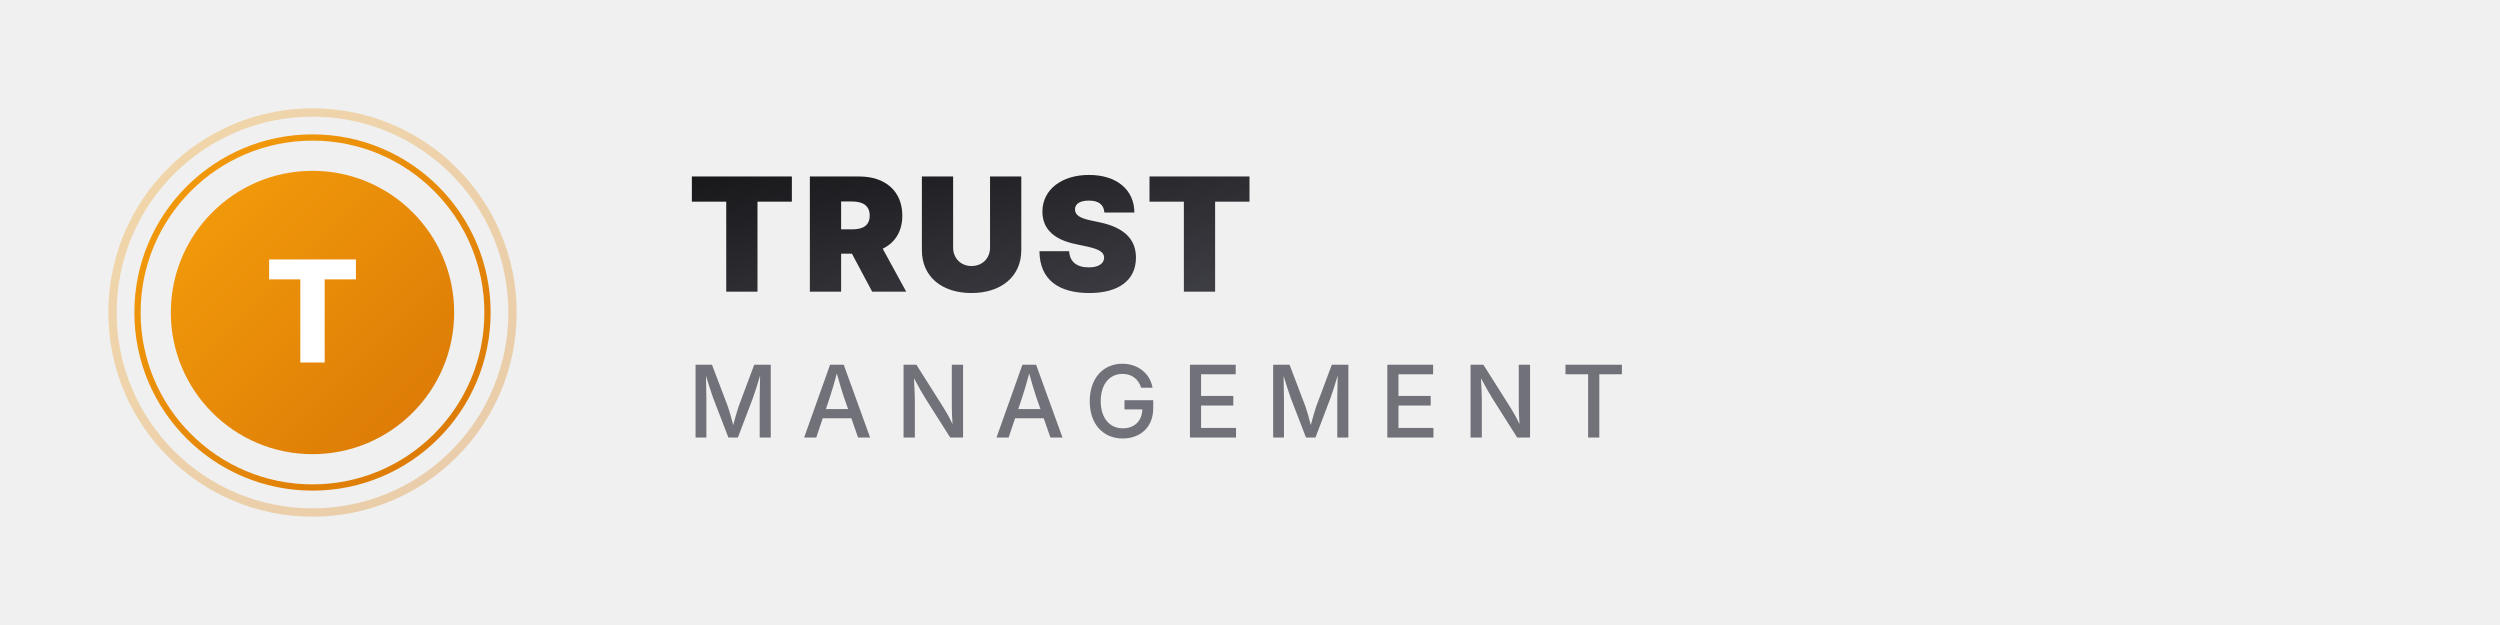
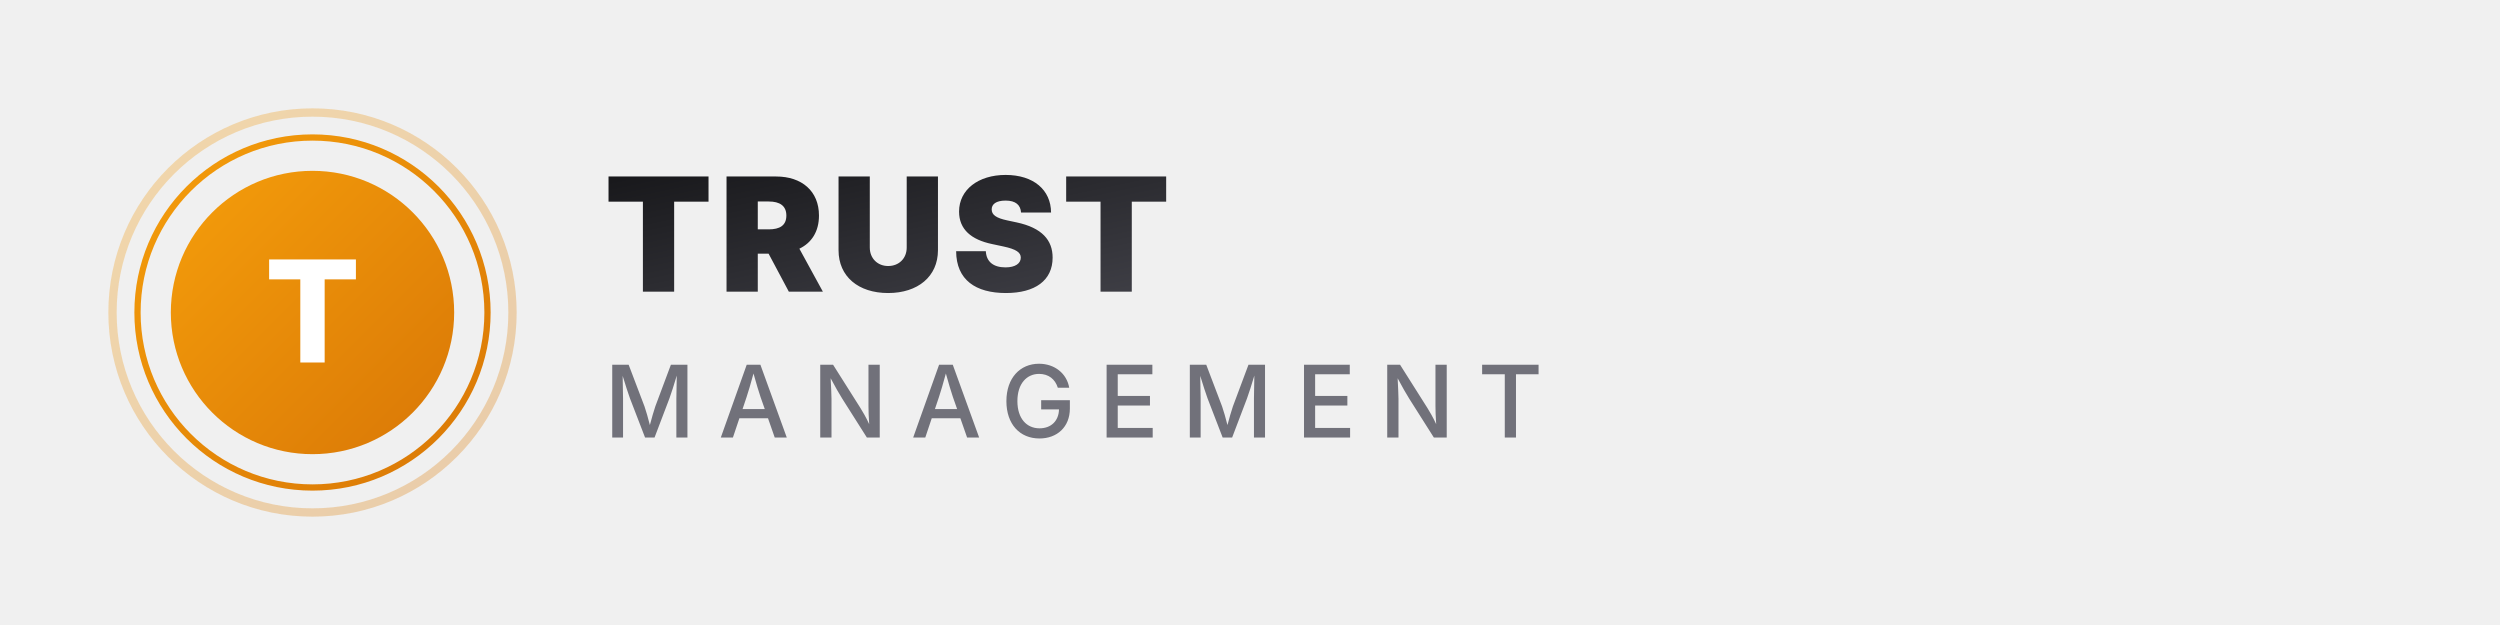
<svg xmlns="http://www.w3.org/2000/svg" viewBox="0 0 600 150">
  <circle cx="75" cy="75" r="48" fill="none" stroke="url(#goldGradient)" stroke-width="2" opacity="0.3" />
  <circle cx="75" cy="75" r="42" fill="none" stroke="url(#goldGradient)" stroke-width="1.5" />
  <circle cx="75" cy="75" r="34" fill="url(#goldGradient)" />
  <text x="75" y="87" font-family="'Outfit', 'Inter', -apple-system, sans-serif" font-size="34" font-weight="800" fill="#ffffff" text-anchor="middle">T</text>
-   <text x="165" y="70" font-family="'Outfit', 'Inter', -apple-system, sans-serif" font-size="38" font-weight="900" fill="url(#darkGradient)" letter-spacing="1.5">TRUST</text>
-   <text x="165" y="105" font-family="'Outfit', 'Inter', -apple-system, sans-serif" font-size="24" font-weight="500" fill="#71717a" letter-spacing="5.5">MANAGEMENT</text>
+   <text x="145" y="70" font-family="'Outfit', 'Inter', -apple-system, sans-serif" font-size="38" font-weight="900" fill="url(#darkGradient)" letter-spacing="1.5">TRUST</text>
+   <text x="145" y="105" font-family="'Outfit', 'Inter', -apple-system, sans-serif" font-size="24" font-weight="500" fill="#71717a" letter-spacing="5.5">MANAGEMENT</text>
  <defs>
    <linearGradient id="goldGradient" x1="0%" y1="0%" x2="100%" y2="100%">
      <stop offset="0%" stop-color="#f59e0b" />
      <stop offset="100%" stop-color="#d97706" />
    </linearGradient>
    <linearGradient id="darkGradient" x1="0%" y1="0%" x2="100%" y2="100%">
      <stop offset="0%" stop-color="#18181b" />
      <stop offset="100%" stop-color="#3f3f46" />
    </linearGradient>
  </defs>
</svg>
